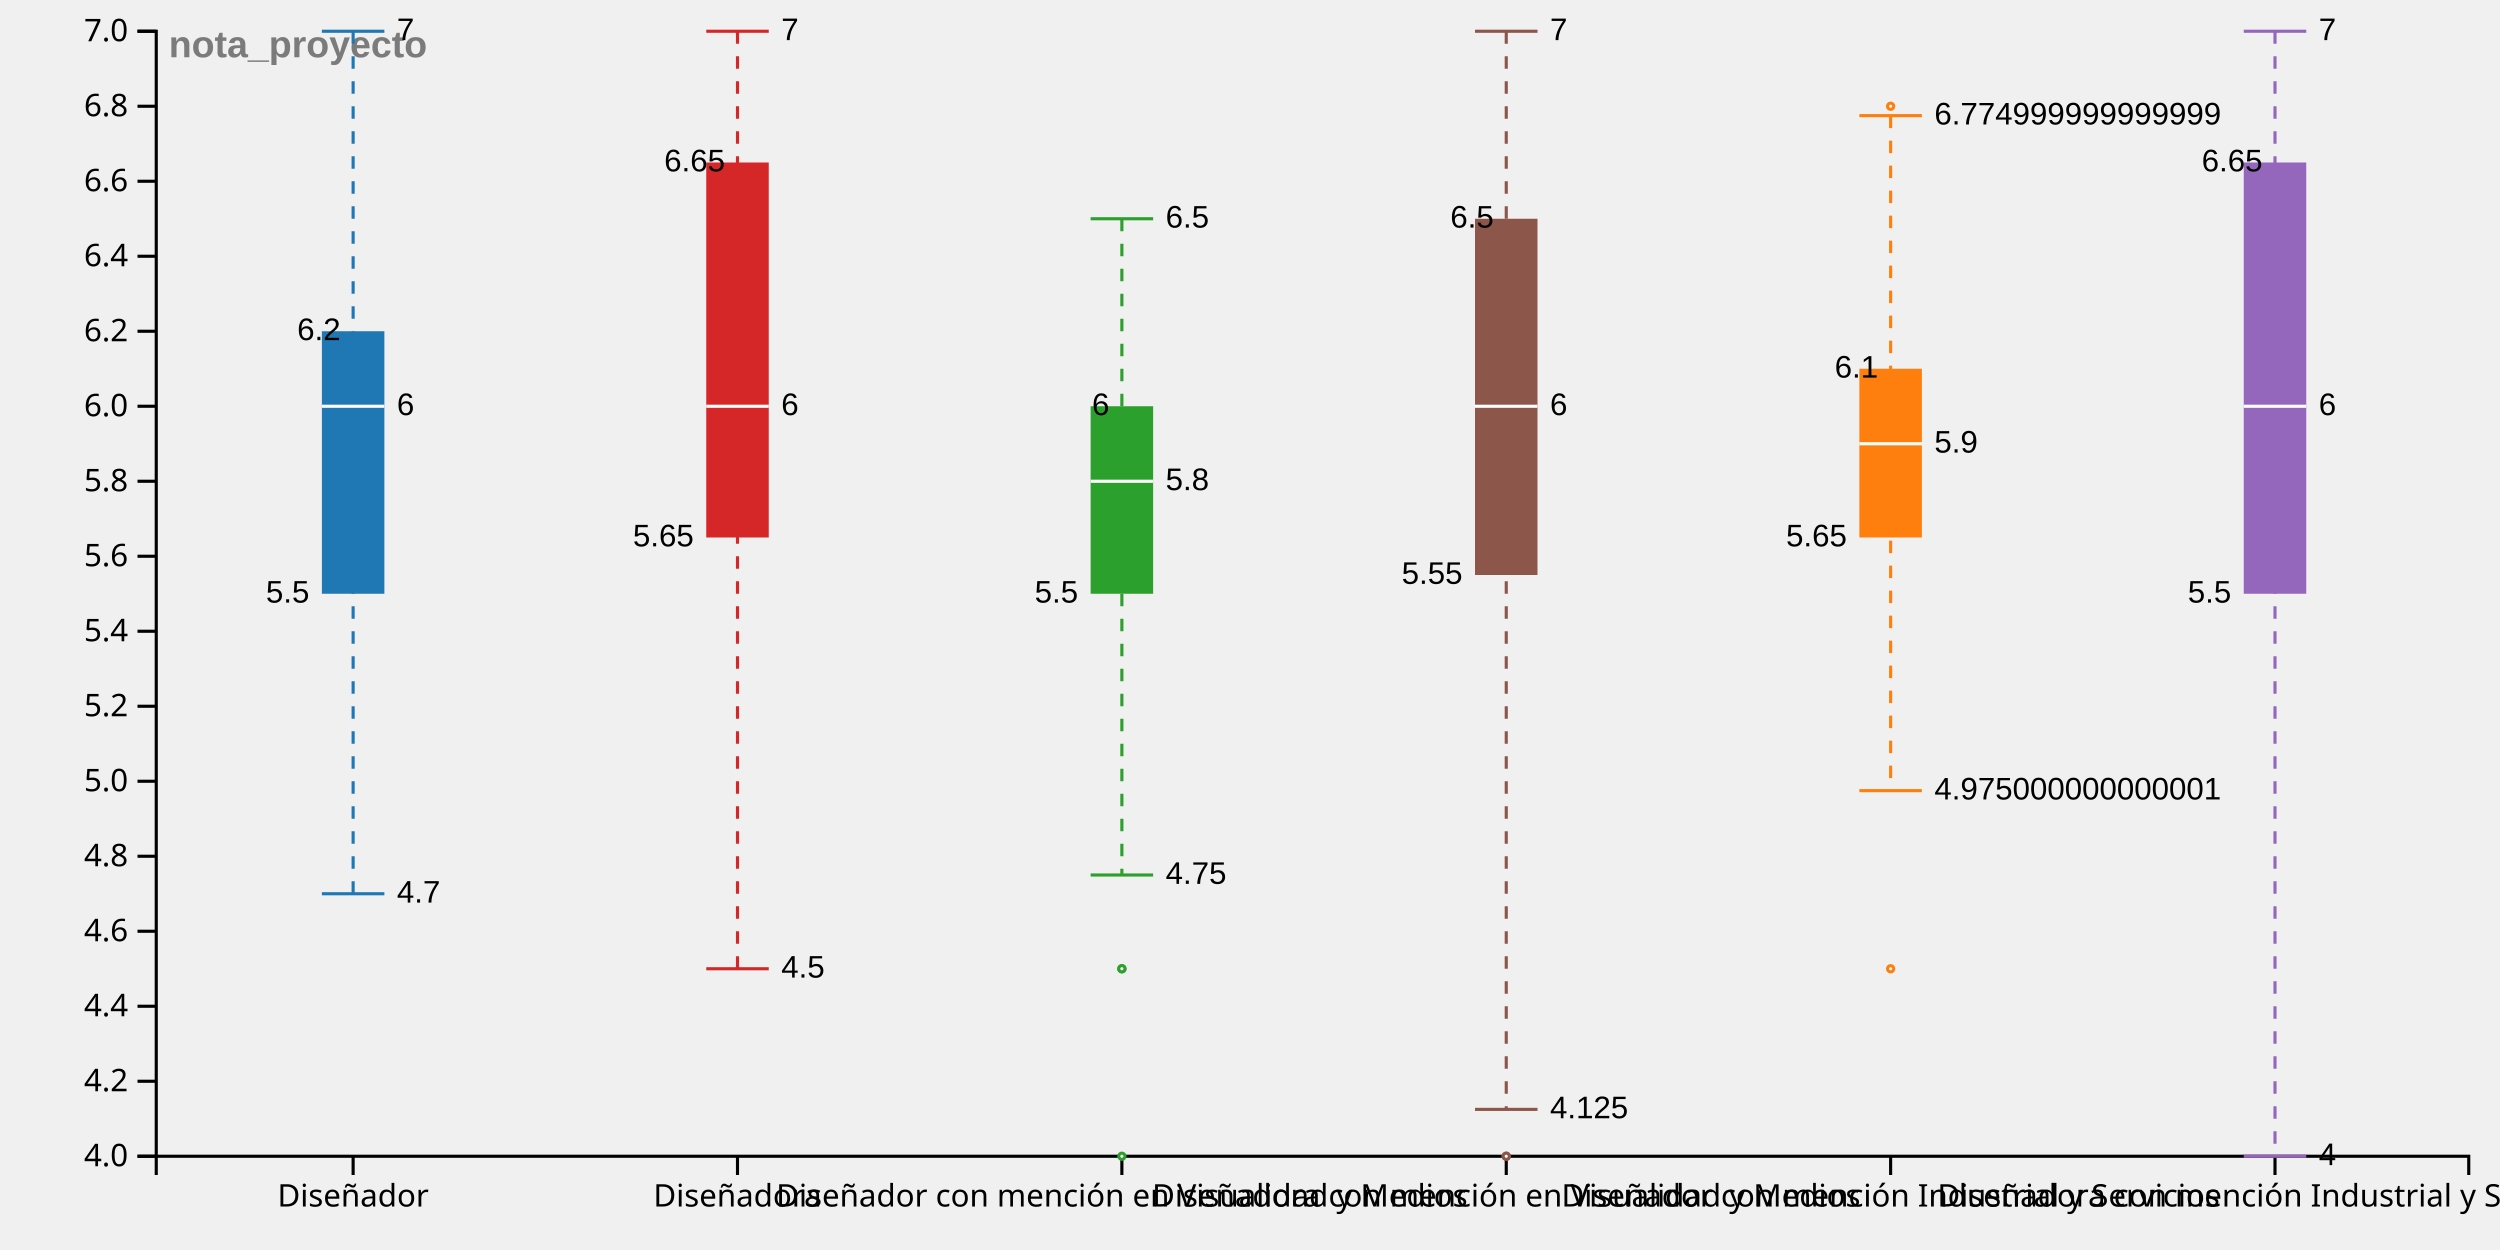
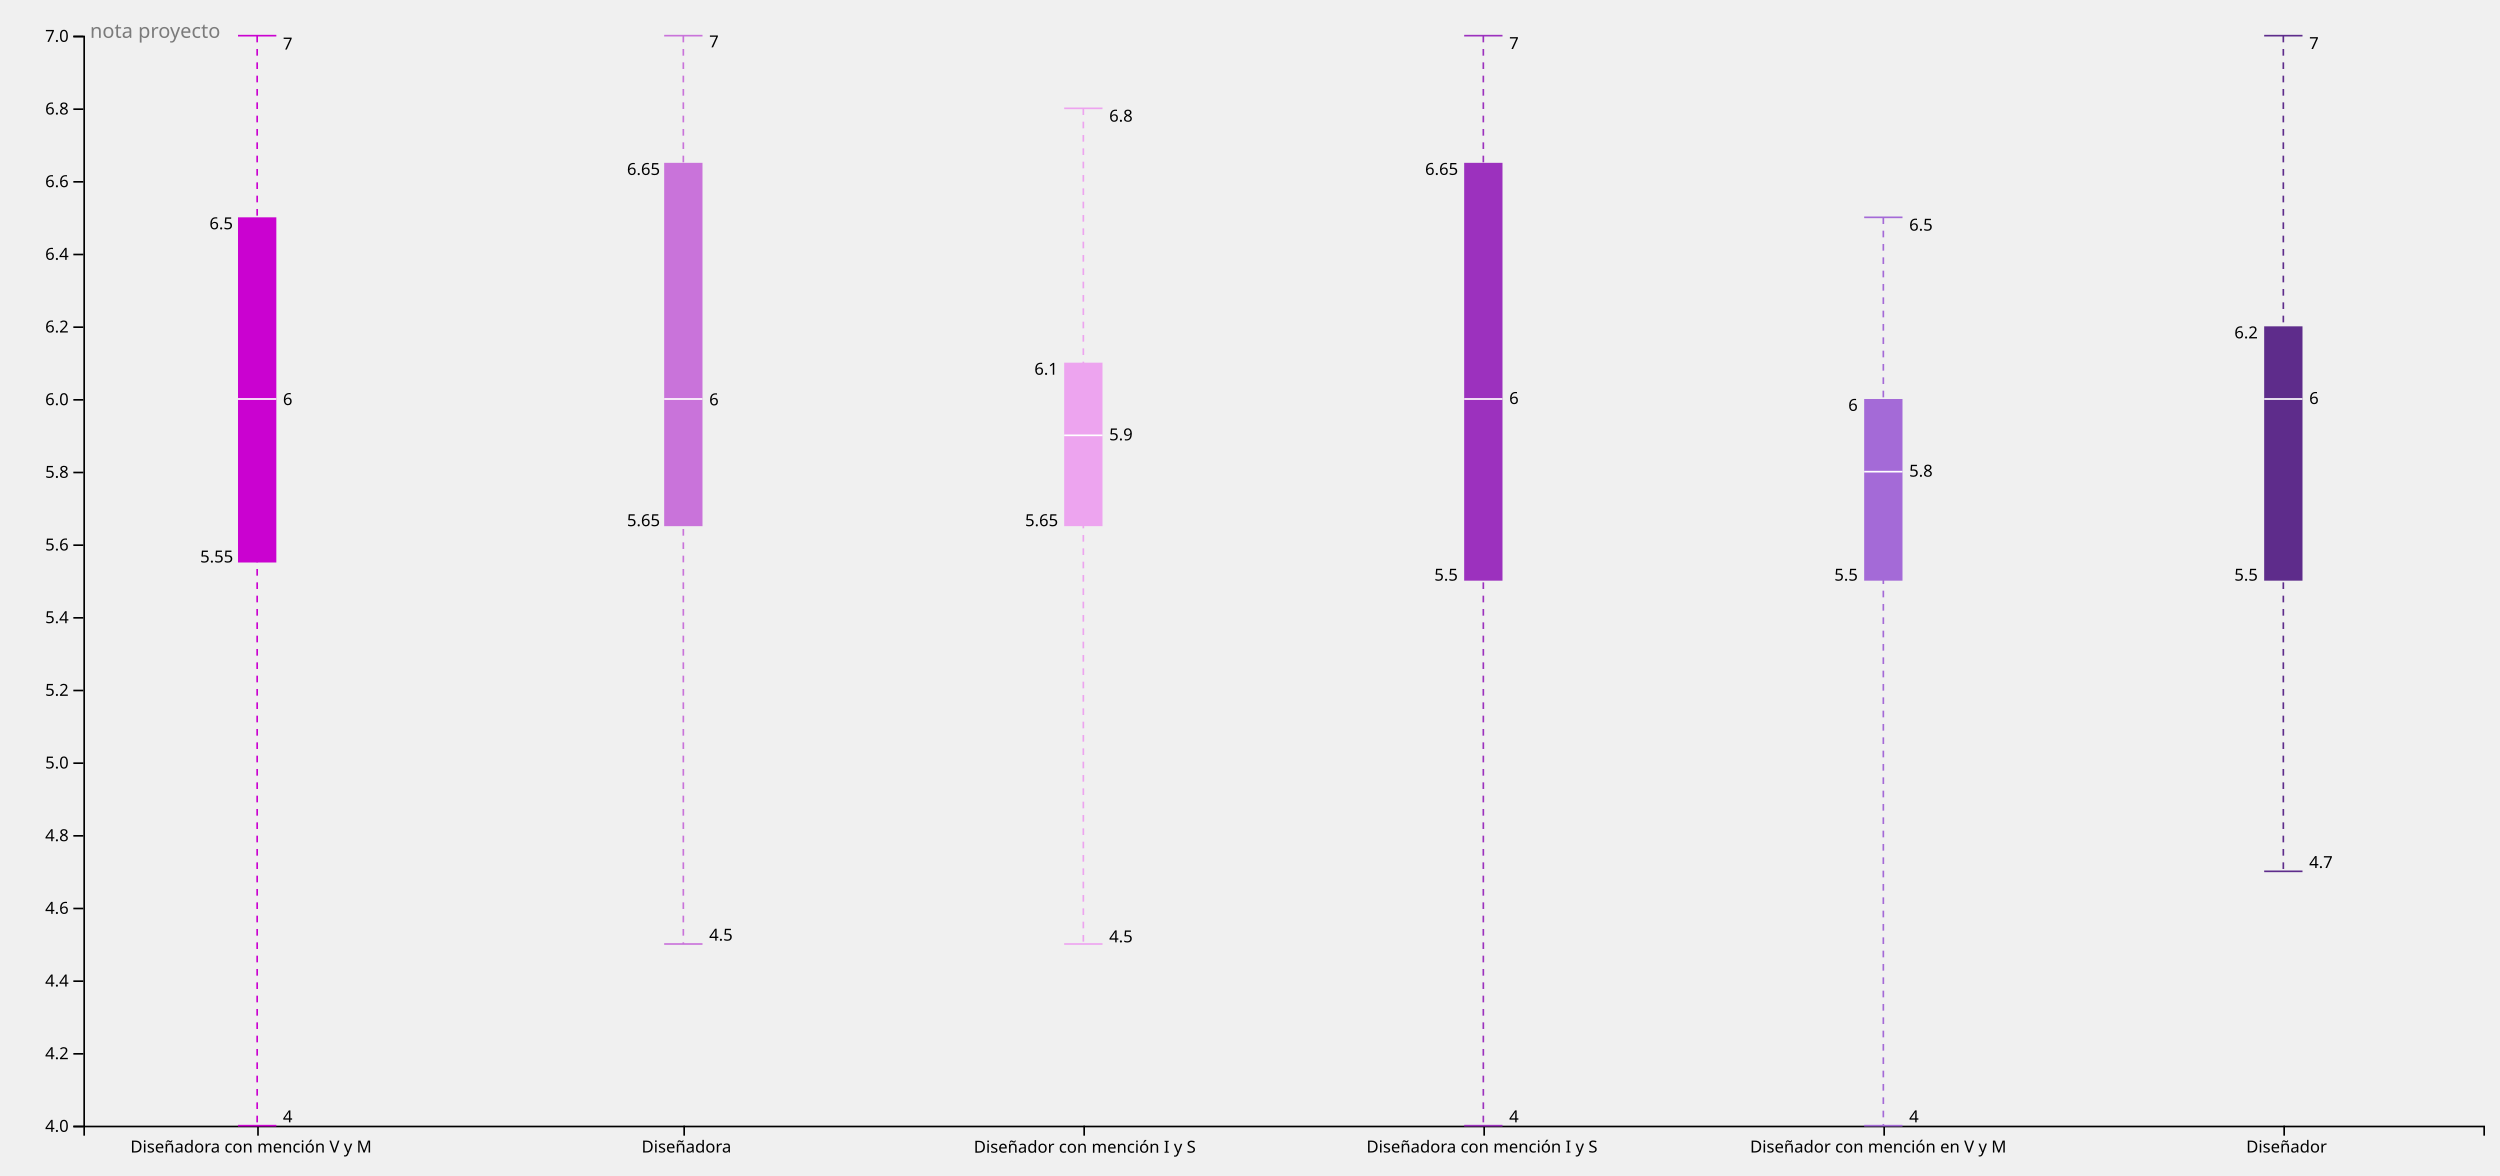
- <svg xmlns="http://www.w3.org/2000/svg" viewBox="0 0 800 400">
-   <g transform="translate(50,10)" id="viz">
-     <g id="y axis" fill="none" font-size="10" font-family="sans-serif" text-anchor="end">
-       <path class="domain" stroke="currentColor" d="M-6,360H0V0H-6" />
-       <g class="tick" opacity="1" transform="translate(0,360)">
-         <line stroke="currentColor" x2="-6" />
-         <text fill="currentColor" x="-9" dy="0.32em">4.0</text>
-       </g>
-       <g class="tick" opacity="1" transform="translate(0,336)">
-         <line stroke="currentColor" x2="-6" />
-         <text fill="currentColor" x="-9" dy="0.32em">4.2</text>
-       </g>
-       <g class="tick" opacity="1" transform="translate(0,312)">
-         <line stroke="currentColor" x2="-6" />
-         <text fill="currentColor" x="-9" dy="0.32em">4.4</text>
-       </g>
-       <g class="tick" opacity="1" transform="translate(0,288)">
-         <line stroke="currentColor" x2="-6" />
-         <text fill="currentColor" x="-9" dy="0.32em">4.6</text>
-       </g>
-       <g class="tick" opacity="1" transform="translate(0,264)">
-         <line stroke="currentColor" x2="-6" />
-         <text fill="currentColor" x="-9" dy="0.32em">4.8</text>
-       </g>
-       <g class="tick" opacity="1" transform="translate(0,240)">
-         <line stroke="currentColor" x2="-6" />
-         <text fill="currentColor" x="-9" dy="0.32em">5.0</text>
-       </g>
-       <g class="tick" opacity="1" transform="translate(0,216)">
-         <line stroke="currentColor" x2="-6" />
-         <text fill="currentColor" x="-9" dy="0.32em">5.2</text>
-       </g>
-       <g class="tick" opacity="1" transform="translate(0,192)">
-         <line stroke="currentColor" x2="-6" />
-         <text fill="currentColor" x="-9" dy="0.32em">5.4</text>
-       </g>
-       <g class="tick" opacity="1" transform="translate(0,168)">
-         <line stroke="currentColor" x2="-6" />
-         <text fill="currentColor" x="-9" dy="0.32em">5.6</text>
-       </g>
-       <g class="tick" opacity="1" transform="translate(0,144)">
-         <line stroke="currentColor" x2="-6" />
-         <text fill="currentColor" x="-9" dy="0.32em">5.8</text>
-       </g>
-       <g class="tick" opacity="1" transform="translate(0,120)">
-         <line stroke="currentColor" x2="-6" />
-         <text fill="currentColor" x="-9" dy="0.32em">6.0</text>
-       </g>
-       <g class="tick" opacity="1" transform="translate(0,96)">
-         <line stroke="currentColor" x2="-6" />
-         <text fill="currentColor" x="-9" dy="0.32em">6.2</text>
-       </g>
-       <g class="tick" opacity="1" transform="translate(0,72)">
-         <line stroke="currentColor" x2="-6" />
-         <text fill="currentColor" x="-9" dy="0.32em">6.4</text>
-       </g>
-       <g class="tick" opacity="1" transform="translate(0,48)">
-         <line stroke="currentColor" x2="-6" />
-         <text fill="currentColor" x="-9" dy="0.32em">6.6</text>
-       </g>
-       <g class="tick" opacity="1" transform="translate(0,24)">
-         <line stroke="currentColor" x2="-6" />
-         <text fill="currentColor" x="-9" dy="0.32em">6.8</text>
-       </g>
-       <g class="tick" opacity="1" transform="translate(0,0)">
-         <line stroke="currentColor" x2="-6" />
-         <text fill="currentColor" x="-9" dy="0.32em">7.0</text>
-       </g>
-       <text x="4" text-anchor="start" dominant-baseline="hanging" style="font-family: Arial, sans-serif; font-size: 12px; fill: rgb(123, 123, 123); font-weight: bold;">nota_proyecto</text>
+ <svg xmlns="http://www.w3.org/2000/svg" version="1.1" id="Layer_1" x="0px" y="0px" viewBox="0 0 1500 705.4" style="enable-background:new 0 0 1500 705.4;" xml:space="preserve">
+   <style type="text/css">
+ 	.st0{fill:none;stroke:#000000;}
+ 	.st1{font-family:'ArialMT';}
+ 	.st2{font-size:10px;}
+ 	.st3{fill:#7B7B7B;}
+ 	.st4{font-family:'Arial-BoldMT';}
+ 	.st5{font-size:12px;}
+ 	.st6{fill:none;stroke:#CA02D0;}
+ 	.st7{fill:none;stroke:#CA02D0;stroke-dasharray:4;}
+ 	.st8{fill:#CA02D0;}
+ 	.st9{fill:none;stroke:#FFFFFF;}
+ 	.st10{fill:none;stroke:#C973DA;stroke-dasharray:4;}
+ 	.st11{fill:none;stroke:#C973DA;}
+ 	.st12{fill:#C973DA;}
+ 	.st13{fill:none;stroke:#EDA4EF;stroke-dasharray:4;}
+ 	.st14{fill:none;stroke:#EDA4EF;}
+ 	.st15{fill:#EDA4EF;}
+ 	.st16{fill:none;stroke:#9C31BE;stroke-dasharray:4;}
+ 	.st17{fill:none;stroke:#9C31BE;}
+ 	.st18{fill:#9C31BE;}
+ 	.st19{fill:none;stroke:#A46AD7;stroke-dasharray:4;}
+ 	.st20{fill:none;stroke:#A46AD7;}
+ 	.st21{fill:#A46AD7;}
+ 	.st22{fill:none;stroke:#5E2C8B;stroke-dasharray:4;}
+ 	.st23{fill:none;stroke:#5E2C8B;}
+ 	.st24{fill:#5E2C8B;}
+ </style>
+   <g id="y_axis_00000168091860756987160430000014969001071259547277_">
+     <path class="st0" d="M44,675.9h6.5v-654H44" />
+     <g transform="translate(0,654.5)">
+       <line class="st0" x1="50" y1="21.4" x2="44" y2="21.4" />
+       <text transform="matrix(1 0 0 1 27.0986 24.6109)" class="st1 st2">4.0</text>
    </g>
-     <g id="x axis" transform="translate(0,360)" fill="none" font-size="10" font-family="sans-serif" text-anchor="middle">
-       <path class="domain" stroke="currentColor" d="M0,6V0H740V6" />
-       <g class="tick" opacity="1" transform="translate(63,0)">
-         <line stroke="currentColor" y2="6" />
-         <text fill="currentColor" y="9" dy="0.71em">Diseñador</text>
-       </g>
-       <g class="tick" opacity="1" transform="translate(186,0)">
-         <line stroke="currentColor" y2="6" />
-         <text fill="currentColor" y="9" dy="0.71em">Diseñadora</text>
-       </g>
-       <g class="tick" opacity="1" transform="translate(309,0)">
-         <line stroke="currentColor" y2="6" />
-         <text fill="currentColor" y="9" dy="0.71em">Diseñador con mención en Visualidad y Medios</text>
-       </g>
-       <g class="tick" opacity="1" transform="translate(432,0)">
-         <line stroke="currentColor" y2="6" />
-         <text fill="currentColor" y="9" dy="0.71em">Diseñadora con mención en Visualidad y Medios</text>
-       </g>
-       <g class="tick" opacity="1" transform="translate(555,0)">
-         <line stroke="currentColor" y2="6" />
-         <text fill="currentColor" y="9" dy="0.71em">Diseñador con mención Industrial y Servicios</text>
-       </g>
-       <g class="tick" opacity="1" transform="translate(678,0)">
-         <line stroke="currentColor" y2="6" />
-         <text fill="currentColor" y="9" dy="0.71em">Diseñadora con mención Industrial y Servicios</text>
-       </g>
+     <g transform="translate(0,610.9)">
+       <line class="st0" x1="50" y1="21.4" x2="44" y2="21.4" />
+       <text transform="matrix(1 0 0 1 27.0986 24.6109)" class="st1 st2">4.2</text>
    </g>
-     <g id="boxplots">
+     <g transform="translate(0,567.3)">
+       <line class="st0" x1="50" y1="21.4" x2="44" y2="21.4" />
+       <text transform="matrix(1 0 0 1 27.0986 24.6109)" class="st1 st2">4.4</text>
+     </g>
+     <g transform="translate(0,523.7)">
+       <line class="st0" x1="50" y1="21.4" x2="44" y2="21.4" />
+       <text transform="matrix(1 0 0 1 27.0986 24.6109)" class="st1 st2">4.6</text>
+     </g>
+     <g transform="translate(0,480.1)">
+       <line class="st0" x1="50" y1="21.4" x2="44" y2="21.4" />
+       <text transform="matrix(1 0 0 1 27.0986 24.6109)" class="st1 st2">4.8</text>
+     </g>
+     <g transform="translate(0,436.5)">
+       <line class="st0" x1="50" y1="21.4" x2="44" y2="21.4" />
+       <text transform="matrix(1 0 0 1 27.0986 24.6109)" class="st1 st2">5.0</text>
+     </g>
+     <g transform="translate(0,392.9)">
+       <line class="st0" x1="50" y1="21.4" x2="44" y2="21.4" />
+       <text transform="matrix(1 0 0 1 27.0986 24.6109)" class="st1 st2">5.2</text>
+     </g>
+     <g transform="translate(0,349.3)">
+       <line class="st0" x1="50" y1="21.4" x2="44" y2="21.4" />
+       <text transform="matrix(1 0 0 1 27.0986 24.6109)" class="st1 st2">5.4</text>
+     </g>
+     <g transform="translate(0,305.7)">
+       <line class="st0" x1="50" y1="21.4" x2="44" y2="21.4" />
+       <text transform="matrix(1 0 0 1 27.0986 24.6109)" class="st1 st2">5.6</text>
+     </g>
+     <g transform="translate(0,262.1)">
+       <line class="st0" x1="50" y1="21.4" x2="44" y2="21.4" />
+       <text transform="matrix(1 0 0 1 27.0986 24.6109)" class="st1 st2">5.8</text>
+     </g>
+     <g transform="translate(0,218.5)">
+       <line class="st0" x1="50" y1="21.4" x2="44" y2="21.4" />
+       <text transform="matrix(1 0 0 1 27.0986 24.6109)" class="st1 st2">6.0</text>
+     </g>
+     <g transform="translate(0,174.9)">
+       <line class="st0" x1="50" y1="21.4" x2="44" y2="21.4" />
+       <text transform="matrix(1 0 0 1 27.0986 24.6109)" class="st1 st2">6.2</text>
+     </g>
+     <g transform="translate(0,131.3)">
+       <line class="st0" x1="50" y1="21.4" x2="44" y2="21.4" />
+       <text transform="matrix(1 0 0 1 27.0986 24.6109)" class="st1 st2">6.4</text>
+     </g>
+     <g transform="translate(0,87.7)">
+       <line class="st0" x1="50" y1="21.4" x2="44" y2="21.4" />
+       <text transform="matrix(1 0 0 1 27.0986 24.6109)" class="st1 st2">6.6</text>
+     </g>
+     <g transform="translate(0,44.1)">
+       <line class="st0" x1="50" y1="21.4" x2="44" y2="21.4" />
+       <text transform="matrix(1 0 0 1 27.0986 24.6109)" class="st1 st2">6.8</text>
+     </g>
+     <g transform="translate(0,0.5)">
+       <line class="st0" x1="50" y1="21.4" x2="44" y2="21.4" />
+       <text transform="matrix(1 0 0 1 27.0986 24.6108)" class="st1 st2">7.0</text>
+     </g>
+     <text transform="matrix(1 0 0 1 54 22.7058)" class="st3 st4 st5">nota proyecto</text>
+   </g>
+   <path class="st0" d="M50.5,681.4v-5.5h1440v5.5" />
+   <line class="st0" x1="650.5" y1="675.4" x2="650.5" y2="681.4" />
+   <g>
+     <text transform="matrix(1 0 0 1 78.2207 691.5109)" class="st1 st2">Diseñadora con mención V y M</text>
+     <g>
+       <line class="st0" x1="154.8" y1="675.4" x2="154.8" y2="681.4" />
      <g>
-         <line x1="63" x2="63" y1="0" y2="276" stroke="#1f77b4" stroke-dasharray="4" />
-         <line x1="53" x2="73" y1="0" y2="0" stroke="#1f77b4" />
-         <line x1="53" x2="73" y1="276" y2="276" stroke="#1f77b4" />
-         <rect x="53" y="96" width="20" height="84" fill="#1f77b4" />
-         <line x1="53" y1="120" x2="73" y2="120" stroke="#FFFFFF" />
-       </g>
-       <g>
-         <line x1="186" x2="186" y1="0" y2="300" stroke="#d62728" stroke-dasharray="4" />
-         <line x1="176" x2="196" y1="0" y2="0" stroke="#d62728" />
-         <line x1="176" x2="196" y1="300" y2="300" stroke="#d62728" />
-         <rect x="176" y="42" width="20" height="120" fill="#d62728" />
-         <line x1="176" y1="120" x2="196" y2="120" stroke="#FFFFFF" />
-       </g>
-       <g>
-         <line x1="309" x2="309" y1="60" y2="270" stroke="#2ca02c" stroke-dasharray="4" />
-         <line x1="299" x2="319" y1="60" y2="60" stroke="#2ca02c" />
-         <line x1="299" x2="319" y1="270" y2="270" stroke="#2ca02c" />
-         <rect x="299" y="120" width="20" height="60" fill="#2ca02c" />
-         <line x1="299" y1="144" x2="319" y2="144" stroke="#FFFFFF" />
-         <circle r="1" cx="309" cy="300" fill="#FFFFFF" stroke="#2ca02c" />
-         <circle r="1" cx="309" cy="300" fill="#FFFFFF" stroke="#2ca02c" />
-         <circle r="1" cx="309" cy="360" fill="#FFFFFF" stroke="#2ca02c" />
-       </g>
-       <g>
-         <line x1="432" x2="432" y1="0" y2="345" stroke="#8c564b" stroke-dasharray="4" />
-         <line x1="422" x2="442" y1="0" y2="0" stroke="#8c564b" />
-         <line x1="422" x2="442" y1="345" y2="345" stroke="#8c564b" />
-         <rect x="422" y="60" width="20" height="114" fill="#8c564b" />
-         <line x1="422" y1="120" x2="442" y2="120" stroke="#FFFFFF" />
-         <circle r="1" cx="432" cy="360" fill="#FFFFFF" stroke="#8c564b" />
-         <circle r="1" cx="432" cy="360" fill="#FFFFFF" stroke="#8c564b" />
-       </g>
-       <g>
-         <line x1="555" x2="555" y1="27" y2="243" stroke="#ff7f0e" stroke-dasharray="4" />
-         <line x1="545" x2="565" y1="27" y2="27" stroke="#ff7f0e" />
-         <line x1="545" x2="565" y1="243" y2="243" stroke="#ff7f0e" />
-         <rect x="545" y="108" width="20" height="54" fill="#ff7f0e" />
-         <line x1="545" y1="132" x2="565" y2="132" stroke="#FFFFFF" />
-         <circle r="1" cx="555" cy="300" fill="#FFFFFF" stroke="#ff7f0e" />
-         <circle r="1" cx="555" cy="24" fill="#FFFFFF" stroke="#ff7f0e" />
-       </g>
-       <g>
-         <line x1="678" x2="678" y1="0" y2="360" stroke="#9467bd" stroke-dasharray="4" />
-         <line x1="668" x2="688" y1="0" y2="0" stroke="#9467bd" />
-         <line x1="668" x2="688" y1="360" y2="360" stroke="#9467bd" />
-         <rect x="668" y="42" width="20" height="138" fill="#9467bd" />
-         <line x1="668" y1="120" x2="688" y2="120" stroke="#FFFFFF" />
-       </g>
-     </g>
-     <g id="boxplots">
-       <g>
-         <text x="77" y="0" dominant-baseline="middle" style="font-family: Arial, sans-serif; font-size: 10px; fill: black; font-weight: normal;">7</text>
-         <text x="77" y="276" dominant-baseline="middle" style="font-family: Arial, sans-serif; font-size: 10px; fill: black; font-weight: normal;">4.7</text>
-         <text x="77" y="120" dominant-baseline="middle" style="font-family: Arial, sans-serif; font-size: 10px; fill: black; font-weight: normal;">6</text>
-         <text x="49" y="180" dominant-baseline="middle" text-anchor="end" style="font-family: Arial, sans-serif; font-size: 10px; fill: black; font-weight: normal;">5.5</text>
-         <text x="59" y="96" dominant-baseline="middle" text-anchor="end" style="font-family: Arial, sans-serif; font-size: 10px; fill: black; font-weight: normal;">6.2</text>
-       </g>
-       <g>
-         <text x="200" y="0" dominant-baseline="middle" style="font-family: Arial, sans-serif; font-size: 10px; fill: black; font-weight: normal;">7</text>
-         <text x="200" y="300" dominant-baseline="middle" style="font-family: Arial, sans-serif; font-size: 10px; fill: black; font-weight: normal;">4.5</text>
-         <text x="200" y="120" dominant-baseline="middle" style="font-family: Arial, sans-serif; font-size: 10px; fill: black; font-weight: normal;">6</text>
-         <text x="172" y="162" dominant-baseline="middle" text-anchor="end" style="font-family: Arial, sans-serif; font-size: 10px; fill: black; font-weight: normal;">5.65</text>
-         <text x="182" y="42" dominant-baseline="middle" text-anchor="end" style="font-family: Arial, sans-serif; font-size: 10px; fill: black; font-weight: normal;">6.65</text>
-       </g>
-       <g>
-         <text x="323" y="60" dominant-baseline="middle" style="font-family: Arial, sans-serif; font-size: 10px; fill: black; font-weight: normal;">6.5</text>
-         <text x="323" y="270" dominant-baseline="middle" style="font-family: Arial, sans-serif; font-size: 10px; fill: black; font-weight: normal;">4.75</text>
-         <text x="323" y="144" dominant-baseline="middle" style="font-family: Arial, sans-serif; font-size: 10px; fill: black; font-weight: normal;">5.8</text>
-         <text x="295" y="180" dominant-baseline="middle" text-anchor="end" style="font-family: Arial, sans-serif; font-size: 10px; fill: black; font-weight: normal;">5.5</text>
-         <text x="305" y="120" dominant-baseline="middle" text-anchor="end" style="font-family: Arial, sans-serif; font-size: 10px; fill: black; font-weight: normal;">6</text>
-       </g>
-       <g>
-         <text x="446" y="0" dominant-baseline="middle" style="font-family: Arial, sans-serif; font-size: 10px; fill: black; font-weight: normal;">7</text>
-         <text x="446" y="345" dominant-baseline="middle" style="font-family: Arial, sans-serif; font-size: 10px; fill: black; font-weight: normal;">4.125</text>
-         <text x="446" y="120" dominant-baseline="middle" style="font-family: Arial, sans-serif; font-size: 10px; fill: black; font-weight: normal;">6</text>
-         <text x="418" y="174" dominant-baseline="middle" text-anchor="end" style="font-family: Arial, sans-serif; font-size: 10px; fill: black; font-weight: normal;">5.55</text>
-         <text x="428" y="60" dominant-baseline="middle" text-anchor="end" style="font-family: Arial, sans-serif; font-size: 10px; fill: black; font-weight: normal;">6.5</text>
-       </g>
-       <g>
-         <text x="569" y="27" dominant-baseline="middle" style="font-family: Arial, sans-serif; font-size: 10px; fill: black; font-weight: normal;">6.774999999999999</text>
-         <text x="569" y="243" dominant-baseline="middle" style="font-family: Arial, sans-serif; font-size: 10px; fill: black; font-weight: normal;">4.975000000000001</text>
-         <text x="569" y="132" dominant-baseline="middle" style="font-family: Arial, sans-serif; font-size: 10px; fill: black; font-weight: normal;">5.9</text>
-         <text x="541" y="162" dominant-baseline="middle" text-anchor="end" style="font-family: Arial, sans-serif; font-size: 10px; fill: black; font-weight: normal;">5.65</text>
-         <text x="551" y="108" dominant-baseline="middle" text-anchor="end" style="font-family: Arial, sans-serif; font-size: 10px; fill: black; font-weight: normal;">6.1</text>
-       </g>
-       <g>
-         <text x="692" y="0" dominant-baseline="middle" style="font-family: Arial, sans-serif; font-size: 10px; fill: black; font-weight: normal;">7</text>
-         <text x="692" y="360" dominant-baseline="middle" style="font-family: Arial, sans-serif; font-size: 10px; fill: black; font-weight: normal;">4</text>
-         <text x="692" y="120" dominant-baseline="middle" style="font-family: Arial, sans-serif; font-size: 10px; fill: black; font-weight: normal;">6</text>
-         <text x="664" y="180" dominant-baseline="middle" text-anchor="end" style="font-family: Arial, sans-serif; font-size: 10px; fill: black; font-weight: normal;">5.5</text>
-         <text x="674" y="42" dominant-baseline="middle" text-anchor="end" style="font-family: Arial, sans-serif; font-size: 10px; fill: black; font-weight: normal;">6.65</text>
+         <line class="st6" x1="142.8" y1="675.4" x2="165.8" y2="675.4" />
+         <g>
+           <line class="st7" x1="154.3" y1="21.4" x2="154.3" y2="675.4" />
+           <rect x="142.8" y="130.4" class="st8" width="23" height="207.1" />
+           <line class="st9" x1="142.8" y1="239.4" x2="165.8" y2="239.4" />
+           <text transform="matrix(1 0 0 1 169.752 243.0347)" class="st1 st2">6</text>
+           <g>
+             <line class="st6" x1="142.8" y1="21.4" x2="165.8" y2="21.4" />
+             <text transform="matrix(1 0 0 1 169.752 29.7054)" class="st1 st2">7</text>
+             <text transform="matrix(1 0 0 1 169.7518 673.4106)" class="st1 st2">4</text>
+             <text transform="matrix(1 0 0 1 120.083 337.5109)" class="st1 st2">5.55</text>
+             <text transform="matrix(1 0 0 1 125.6442 137.5728)" class="st1 st2">6.5</text>
+           </g>
+         </g>
      </g>
    </g>
  </g>
+   <g>
+     <g transform="translate(360.5,0)">
+       <line class="st0" x1="50" y1="675.4" x2="50" y2="681.4" />
+       <text transform="matrix(1 0 0 1 24.4287 691.5109)" class="st1 st2">Diseñadora</text>
+     </g>
+     <line class="st10" x1="410" y1="21.4" x2="410" y2="566.4" />
+     <line class="st11" x1="398.5" y1="21.4" x2="421.5" y2="21.4" />
+     <line class="st11" x1="398.5" y1="566.4" x2="421.5" y2="566.4" />
+     <rect x="398.5" y="97.7" class="st12" width="23" height="218" />
+     <line class="st9" x1="398.5" y1="239.4" x2="421.5" y2="239.4" />
+     <text transform="matrix(1 0 0 1 425.5 28.4109)" class="st1 st2">7</text>
+     <text transform="matrix(1 0 0 1 425.5 564.4109)" class="st1 st2">4.5</text>
+     <text transform="matrix(1 0 0 1 425.5 243.2103)" class="st1 st2">6</text>
+     <text transform="matrix(1 0 0 1 376.1758 315.7109)" class="st1 st2">5.65</text>
+     <text transform="matrix(1 0 0 1 376.1753 104.9739)" class="st1 st2">6.65</text>
+   </g>
+   <g>
+     <text transform="matrix(1 0 0 1 584.2605 691.6207)" class="st1 st2">Diseñador con mención I y S</text>
+     <line class="st13" x1="650" y1="65" x2="650" y2="566.4" />
+     <line class="st14" x1="638.5" y1="65" x2="661.5" y2="65" />
+     <line class="st14" x1="638.5" y1="566.4" x2="661.5" y2="566.4" />
+     <rect x="638.5" y="217.6" class="st15" width="23" height="98.1" />
+     <line class="st9" x1="638.5" y1="261.2" x2="661.5" y2="261.2" />
+     <text transform="matrix(1 0 0 1 665.5 73.0109)" class="st1 st2">6.8</text>
+     <text transform="matrix(1 0 0 1 665.5 565.4109)" class="st1 st2">4.5</text>
+     <text transform="matrix(1 0 0 1 665.5 264.2109)" class="st1 st2">5.9</text>
+     <text transform="matrix(1 0 0 1 615.0371 315.7109)" class="st1 st2">5.65</text>
+     <text transform="matrix(1 0 0 1 620.5986 224.8599)" class="st1 st2">6.1</text>
+   </g>
+   <g>
+     <line class="st0" x1="890.5" y1="675.4" x2="890.5" y2="681.4" />
+     <text transform="matrix(1 0 0 1 819.8784 691.5109)" class="st1 st2">Diseñadora con mención I y S</text>
+     <line class="st16" x1="890" y1="21.4" x2="890" y2="675.4" />
+     <line class="st17" x1="878.5" y1="21.4" x2="901.5" y2="21.4" />
+     <line class="st17" x1="878.5" y1="675.4" x2="901.5" y2="675.4" />
+     <rect x="878.5" y="97.7" class="st18" width="23" height="250.7" />
+     <line class="st9" x1="878.5" y1="239.4" x2="901.5" y2="239.4" />
+     <text transform="matrix(1 0 0 1 905.5 29.4109)" class="st1 st2">7</text>
+     <text transform="matrix(1 0 0 1 905.5 673.4109)" class="st1 st2">4</text>
+     <text transform="matrix(1 0 0 1 905.5 242.4109)" class="st1 st2">6</text>
+     <text transform="matrix(1 0 0 1 860.5986 348.4109)" class="st1 st2">5.5</text>
+     <text transform="matrix(1 0 0 1 855.0374 104.9438)" class="st1 st2">6.65</text>
+   </g>
+   <g>
+     <line class="st0" x1="1130.5" y1="675.4" x2="1130.5" y2="681.4" />
+     <text transform="matrix(1 0 0 1 1050.025 691.5109)" class="st1 st2">Diseñador con mención en V y M</text>
+     <line class="st19" x1="1130" y1="130.4" x2="1130" y2="675.4" />
+     <line class="st20" x1="1118.5" y1="130.4" x2="1141.5" y2="130.4" />
+     <line class="st20" x1="1118.5" y1="675.4" x2="1141.5" y2="675.4" />
+     <rect x="1118.5" y="239.4" class="st21" width="23" height="109" />
+     <line class="st9" x1="1118.5" y1="283" x2="1141.5" y2="283" />
+     <text transform="matrix(1 0 0 1 1145.5 138.4109)" class="st1 st2">6.5</text>
+     <text transform="matrix(1 0 0 1 1145.5 673.4109)" class="st1 st2">4</text>
+     <text transform="matrix(1 0 0 1 1145.5 286.0109)" class="st1 st2">5.8</text>
+     <text transform="matrix(1 0 0 1 1100.599 348.4109)" class="st1 st2">5.5</text>
+     <text transform="matrix(1 0 0 1 1108.938 246.5355)" class="st1 st2">6</text>
+   </g>
+   <g>
+     <g transform="translate(1320.5,0)">
+       <line class="st0" x1="50" y1="675.4" x2="50" y2="681.4" />
+       <text transform="matrix(1 0 0 1 27.2095 691.5109)" class="st1 st2">Diseñador</text>
+     </g>
+     <line class="st22" x1="1370" y1="21.4" x2="1370" y2="522.8" />
+     <line class="st23" x1="1358.5" y1="21.4" x2="1381.5" y2="21.4" />
+     <line class="st23" x1="1358.5" y1="522.8" x2="1381.5" y2="522.8" />
+     <rect x="1358.5" y="195.8" class="st24" width="23" height="152.6" />
+     <line class="st9" x1="1358.5" y1="239.4" x2="1381.5" y2="239.4" />
+     <text transform="matrix(1 0 0 1 1385.5 29.4109)" class="st1 st2">7</text>
+     <text transform="matrix(1 0 0 1 1385.5 520.8109)" class="st1 st2">4.7</text>
+     <text transform="matrix(1 0 0 1 1385.5 242.4109)" class="st1 st2">6</text>
+     <text transform="matrix(1 0 0 1 1340.599 348.4109)" class="st1 st2">5.5</text>
+     <text transform="matrix(1 0 0 1 1340.599 203.0196)" class="st1 st2">6.2</text>
+   </g>
</svg>
